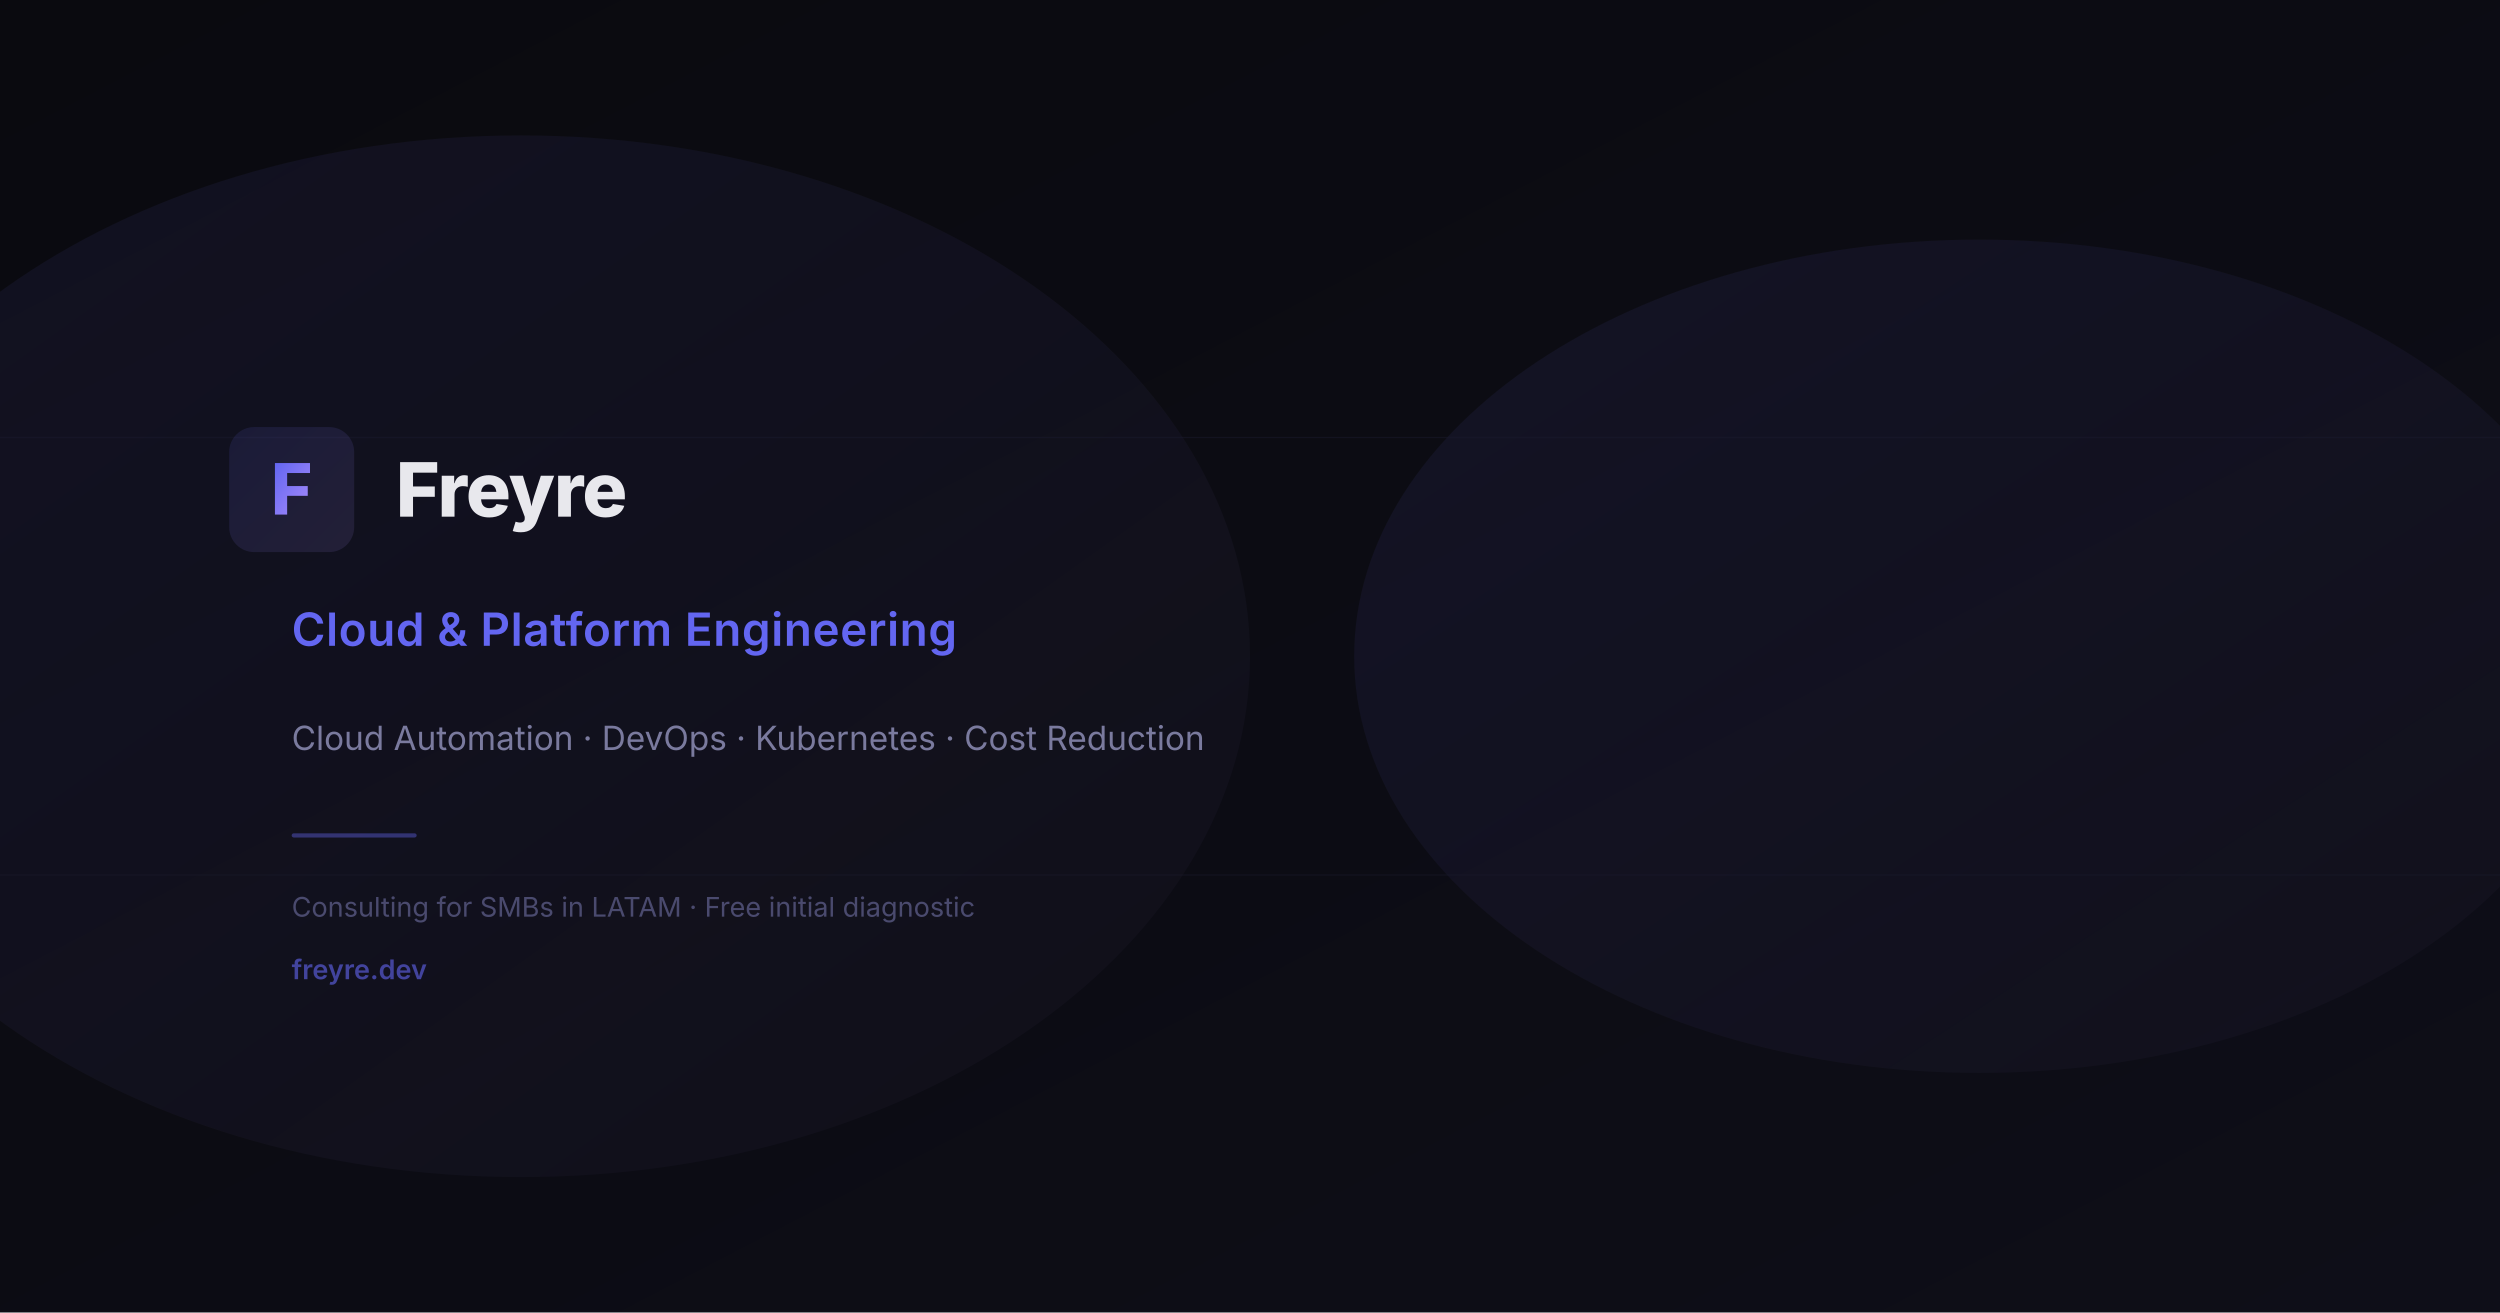
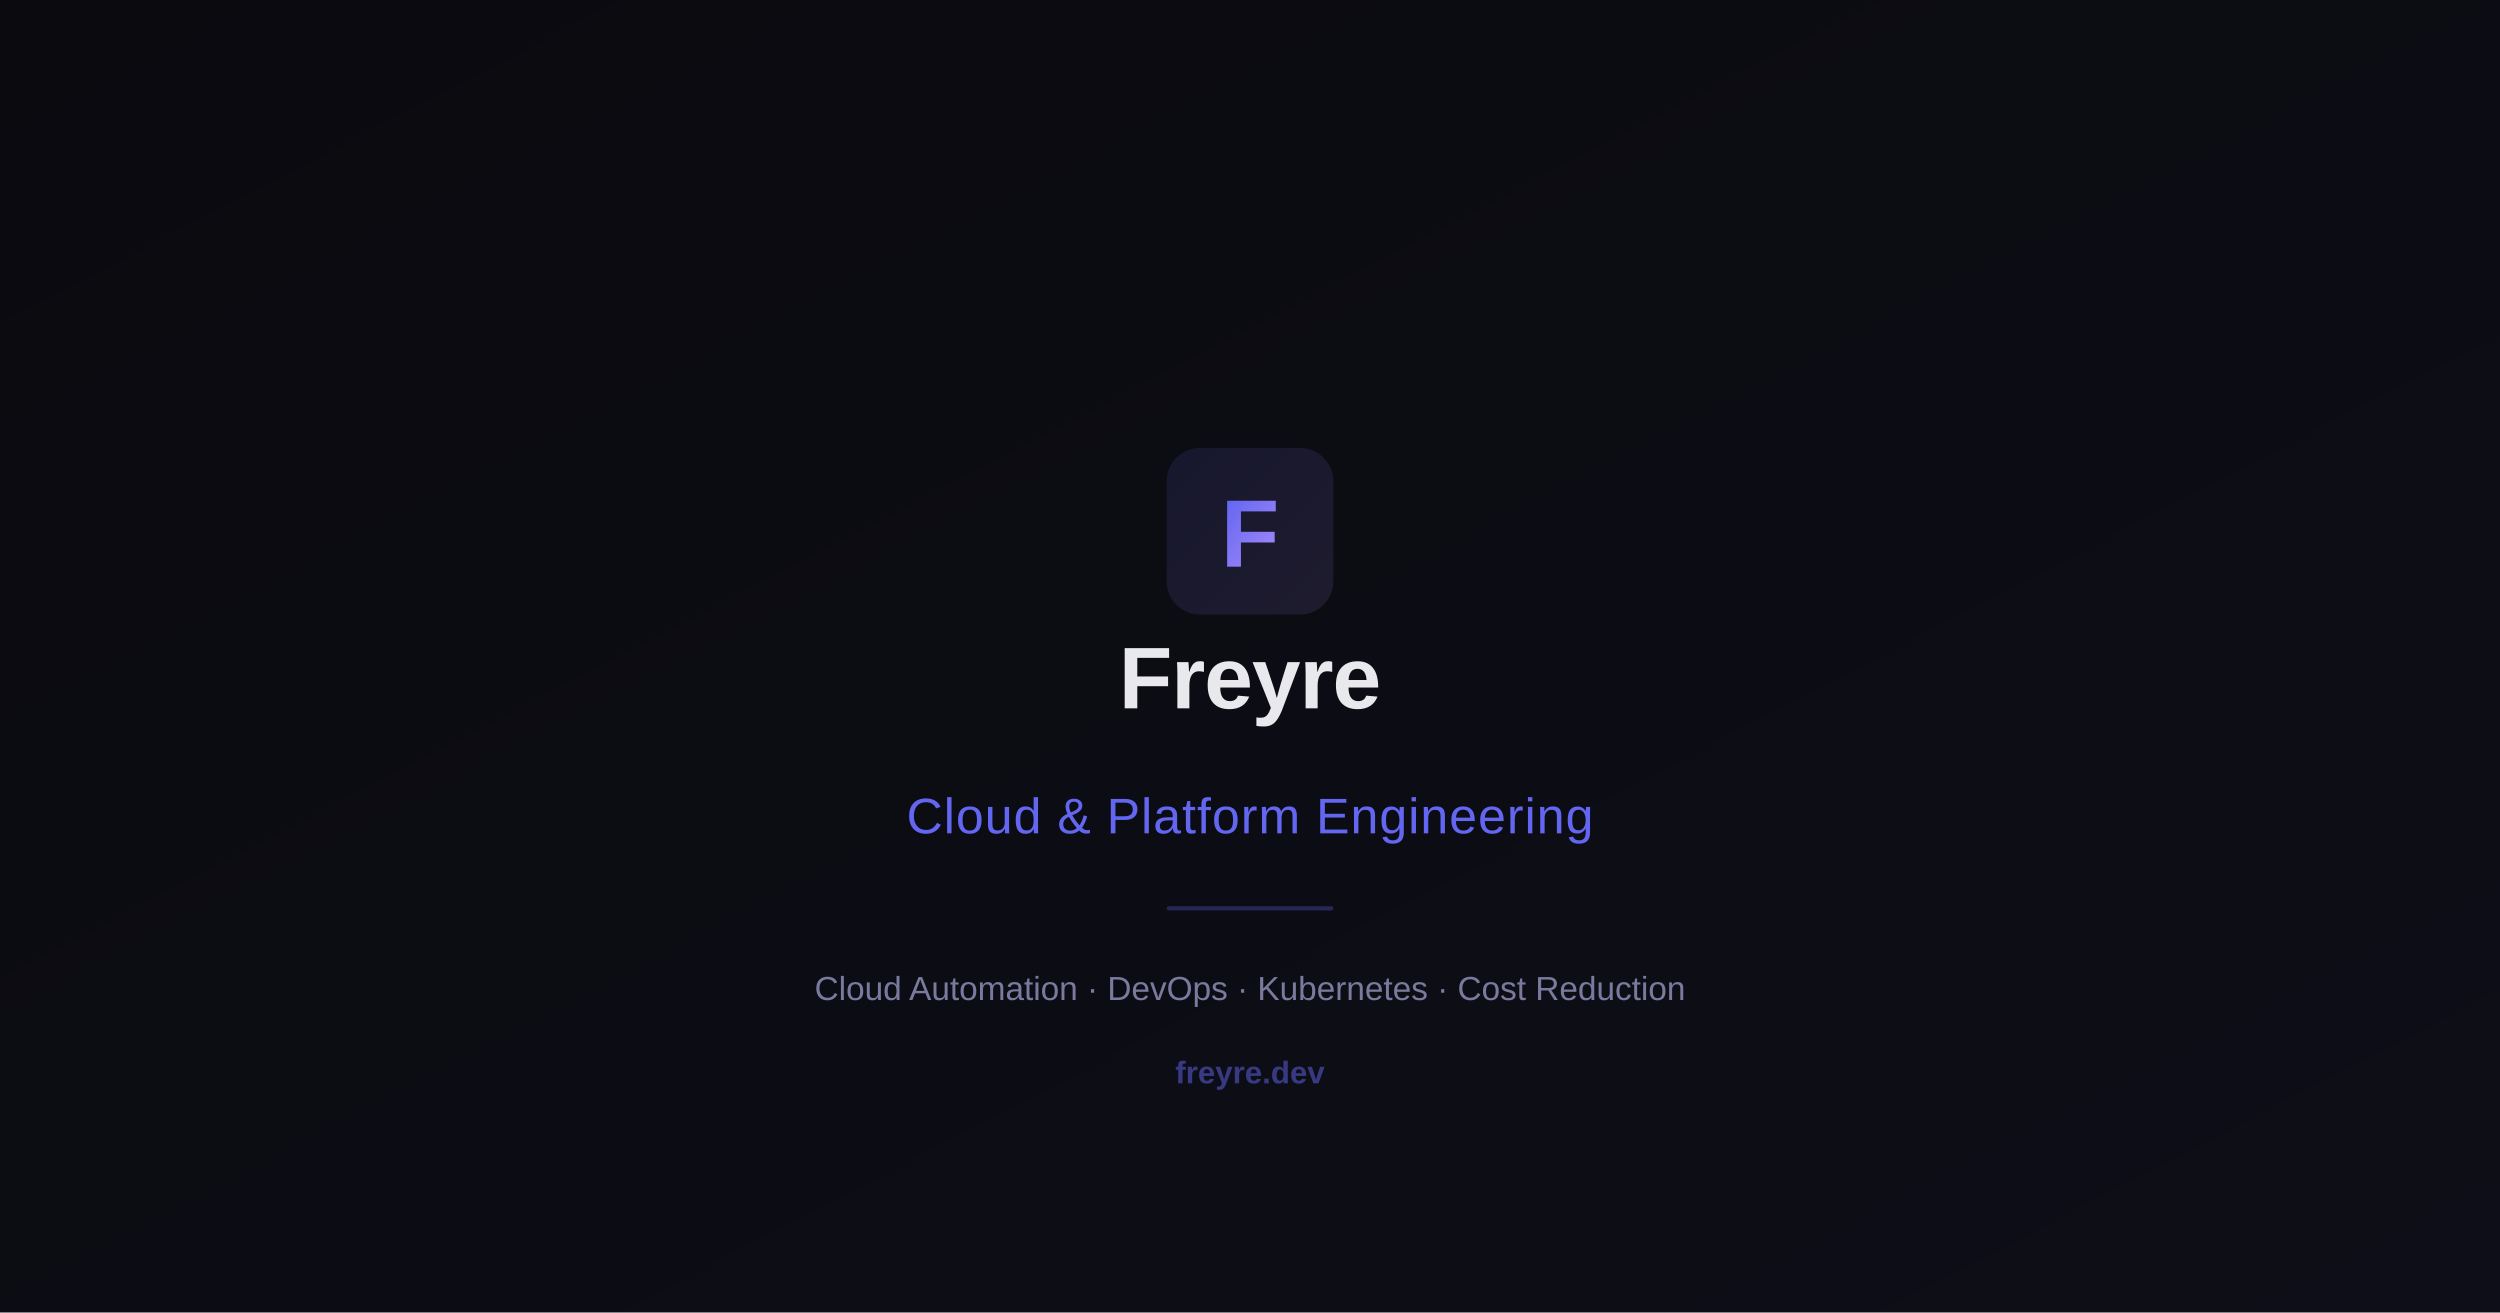
<svg xmlns="http://www.w3.org/2000/svg" width="1200" height="630" viewBox="0 0 1200 630">
  <defs>
    <linearGradient id="bg" x1="0" y1="0" x2="1" y2="1">
      <stop offset="0%" stop-color="#0a0a0f" />
      <stop offset="100%" stop-color="#0e0e18" />
    </linearGradient>
-     <linearGradient id="accent" x1="0" y1="0" x2="1" y2="1">
+     <linearGradient id="fglow" x1="0" y1="0" x2="1" y2="1">
      <stop offset="0%" stop-color="#6366f1" />
      <stop offset="100%" stop-color="#a78bfa" />
    </linearGradient>
-     <linearGradient id="glow" x1="0" y1="0" x2="1" y2="1">
-       <stop offset="0%" stop-color="#6366f1" stop-opacity="0.08" />
-       <stop offset="100%" stop-color="#a78bfa" stop-opacity="0.02" />
-     </linearGradient>
-     <linearGradient id="line" x1="0" y1="0" x2="1" y2="0">
-       <stop offset="0%" stop-color="#6366f1" stop-opacity="0" />
-       <stop offset="50%" stop-color="#6366f1" stop-opacity="0.4" />
-       <stop offset="100%" stop-color="#6366f1" stop-opacity="0" />
-     </linearGradient>
  </defs>
  <rect width="1200" height="630" fill="url(#bg)" />
-   <ellipse cx="250" cy="315" rx="350" ry="250" fill="url(#glow)" />
-   <ellipse cx="950" cy="315" rx="300" ry="200" fill="url(#glow)" />
-   <line x1="0" y1="315" x2="1200" y2="315" stroke="url(#line)" stroke-width="1" />
-   <line x1="0" y1="210" x2="1200" y2="210" stroke="#1a1a2e" stroke-width="0.5" opacity="0.5" />
-   <line x1="0" y1="420" x2="1200" y2="420" stroke="#1a1a2e" stroke-width="0.5" opacity="0.5" />
-   <rect x="110" y="205" width="60" height="60" rx="12" fill="url(#accent)" opacity="0.12" />
-   <text x="140" y="247" font-family="Inter, Arial, sans-serif" font-size="34" font-weight="800" fill="url(#accent)" text-anchor="middle">F</text>
-   <text x="190" y="248" font-family="Inter, Arial, sans-serif" font-size="36" font-weight="800" fill="#e8e8ed" letter-spacing="-0.5">Freyre</text>
-   <text x="140" y="310" font-family="Inter, Arial, sans-serif" font-size="22" font-weight="600" fill="#6366f1" letter-spacing="0.3">Cloud &amp; Platform Engineering</text>
-   <text x="140" y="360" font-family="Inter, Arial, sans-serif" font-size="16" fill="#7a7a9e">Cloud Automation · DevOps · Kubernetes · Cost Reduction</text>
-   <rect x="140" y="400" width="60" height="2" rx="1" fill="#6366f1" opacity="0.4" />
-   <text x="140" y="440" font-family="Inter, Arial, sans-serif" font-size="13" fill="#4a4a6e">Consulting for SMBs in LATAM · Free initial diagnostic</text>
-   <text x="140" y="470" font-family="Inter, Arial, sans-serif" font-size="13" font-weight="600" fill="#6366f1" opacity="0.6">freyre.dev</text>
+   <rect x="560" y="215" width="80" height="80" rx="16" fill="url(#fglow)" opacity="0.12" />
+   <text x="600" y="272" font-family="Arial, sans-serif" font-size="46" font-weight="bold" fill="url(#fglow)" text-anchor="middle">F</text>
+   <text x="600" y="340" font-family="Arial, sans-serif" font-size="42" font-weight="bold" fill="#e8e8ed" text-anchor="middle" letter-spacing="-0.5">Freyre</text>
+   <text x="600" y="400" font-family="Arial, sans-serif" font-size="24" fill="#6366f1" text-anchor="middle" letter-spacing="0.5">Cloud &amp; Platform Engineering</text>
+   <rect x="560" y="435" width="80" height="2" rx="1" fill="#6366f1" opacity="0.3" />
+   <text x="600" y="480" font-family="Arial, sans-serif" font-size="16" fill="#7a7a9e" text-anchor="middle">Cloud Automation · DevOps · Kubernetes · Cost Reduction</text>
+   <text x="600" y="520" font-family="Arial, sans-serif" font-size="15" font-weight="bold" fill="#6366f1" opacity="0.5" text-anchor="middle">freyre.dev</text>
</svg>
